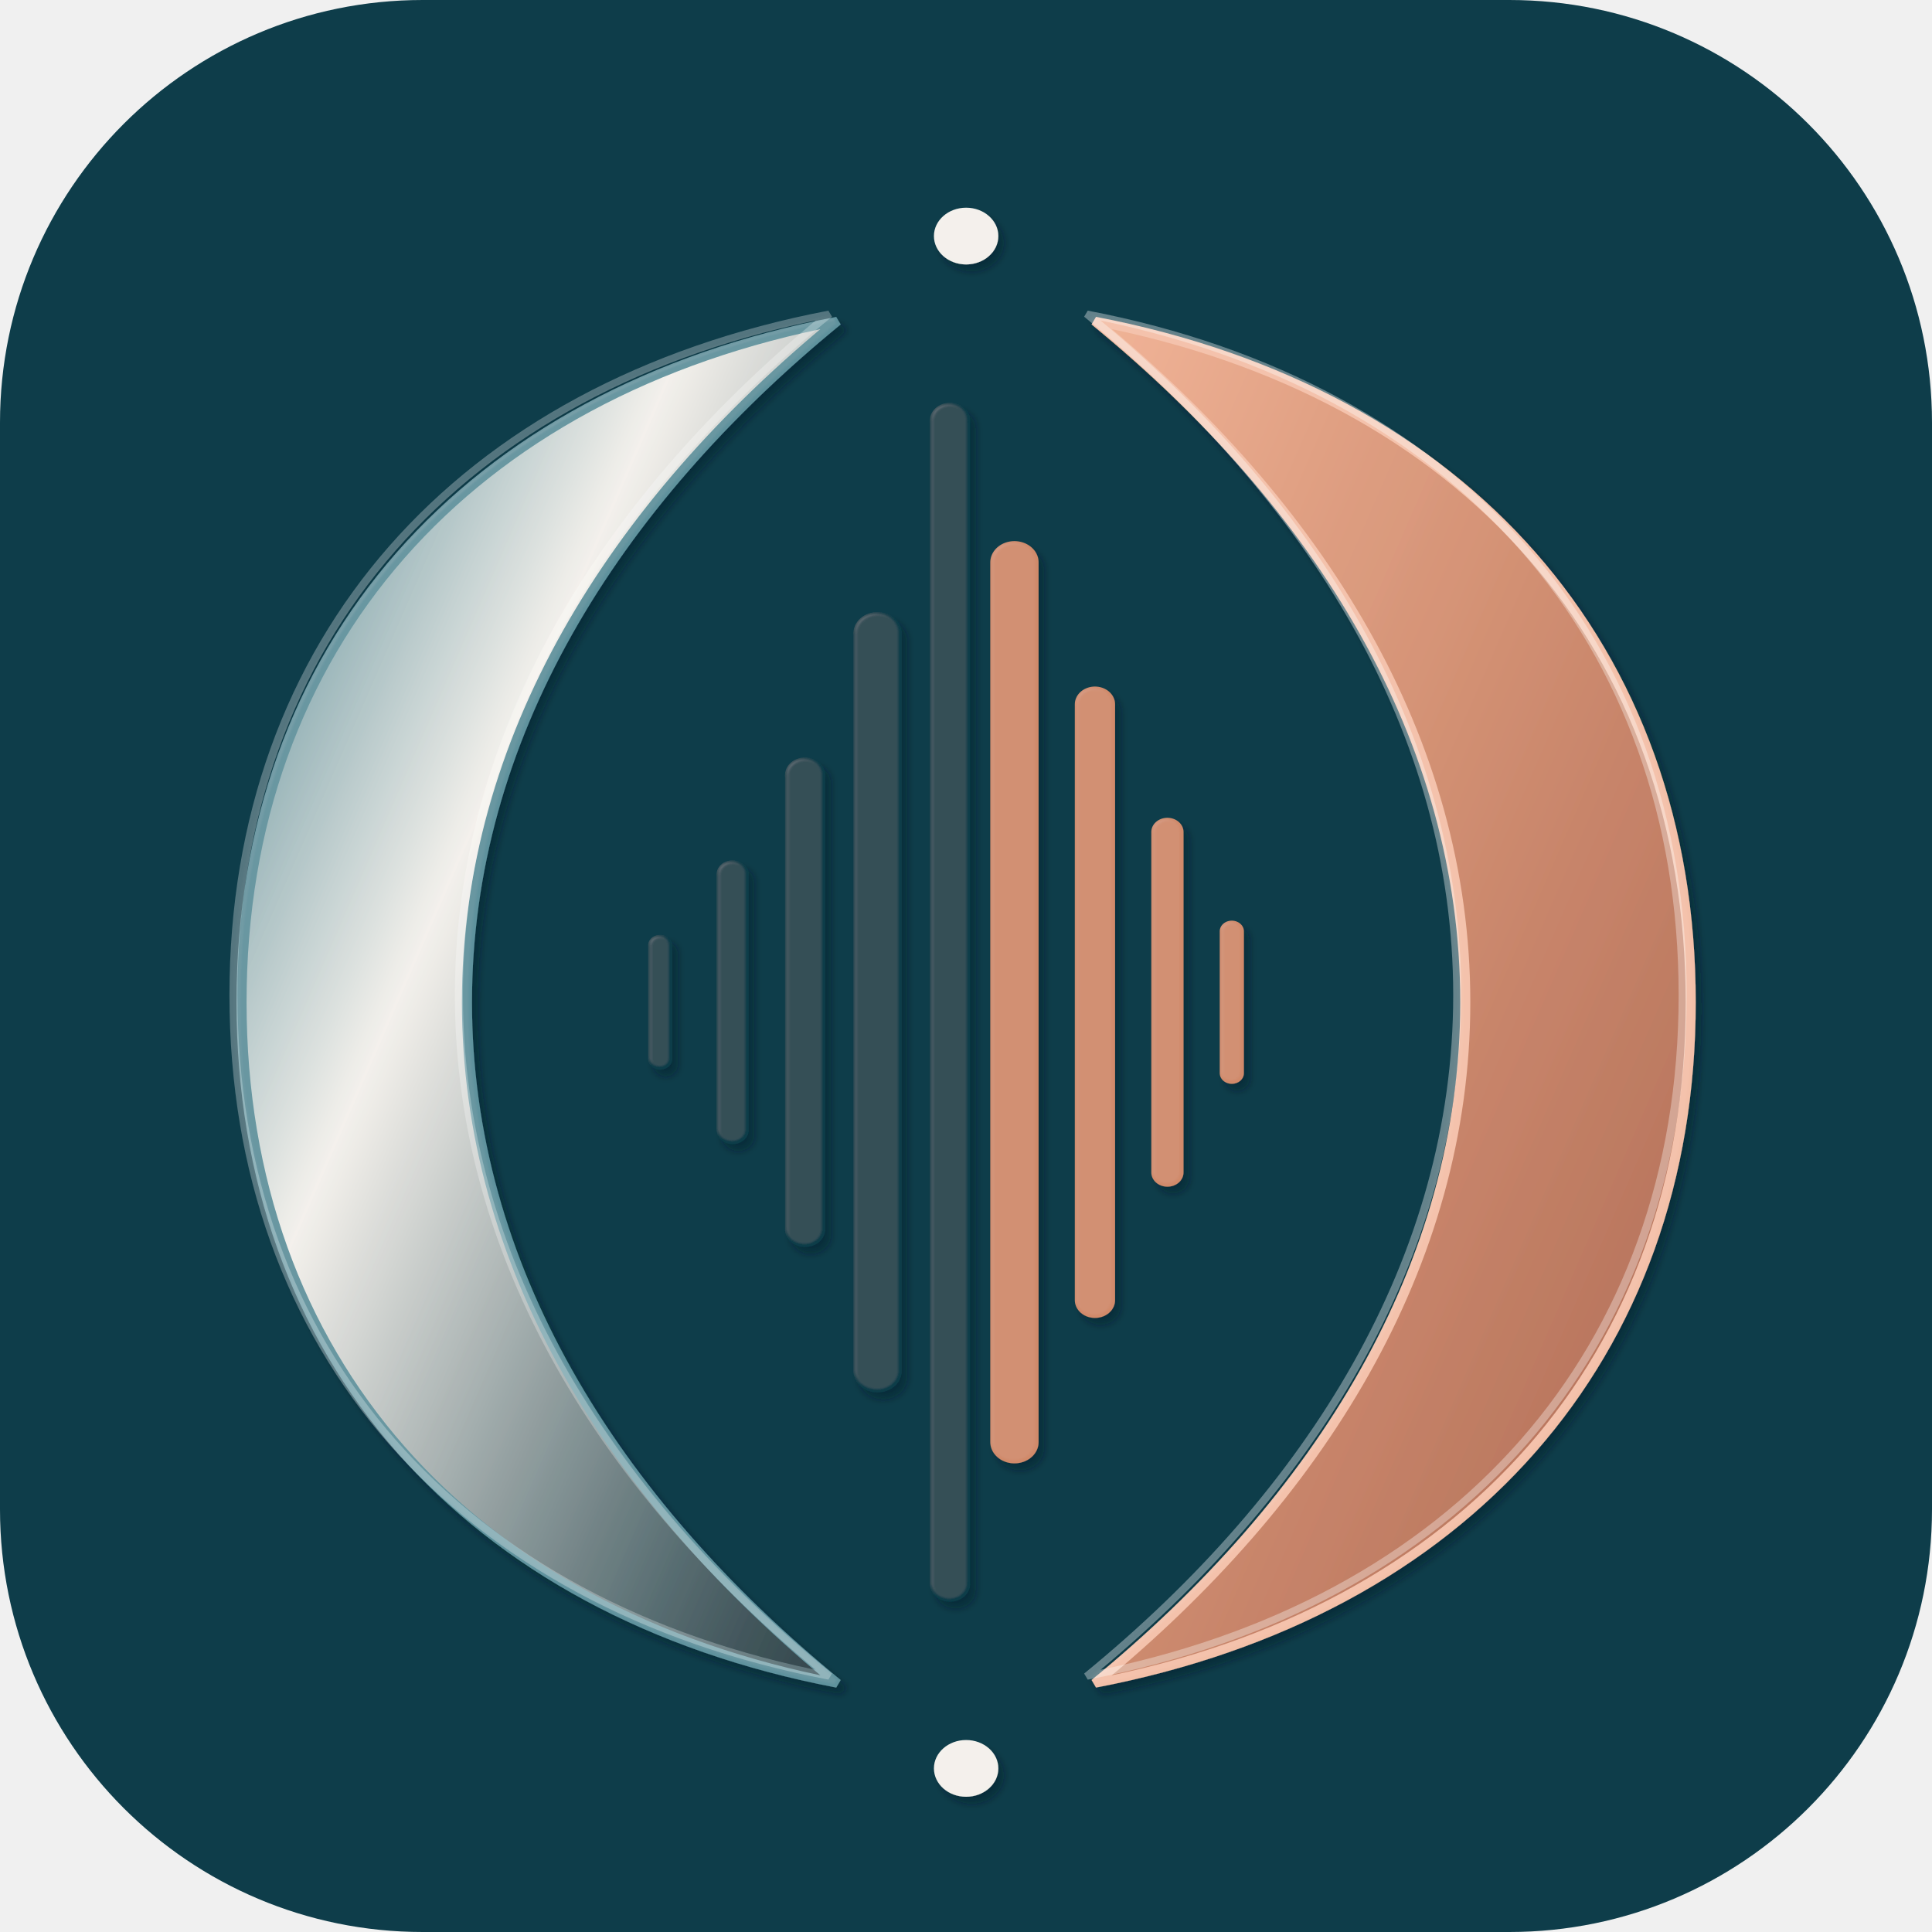
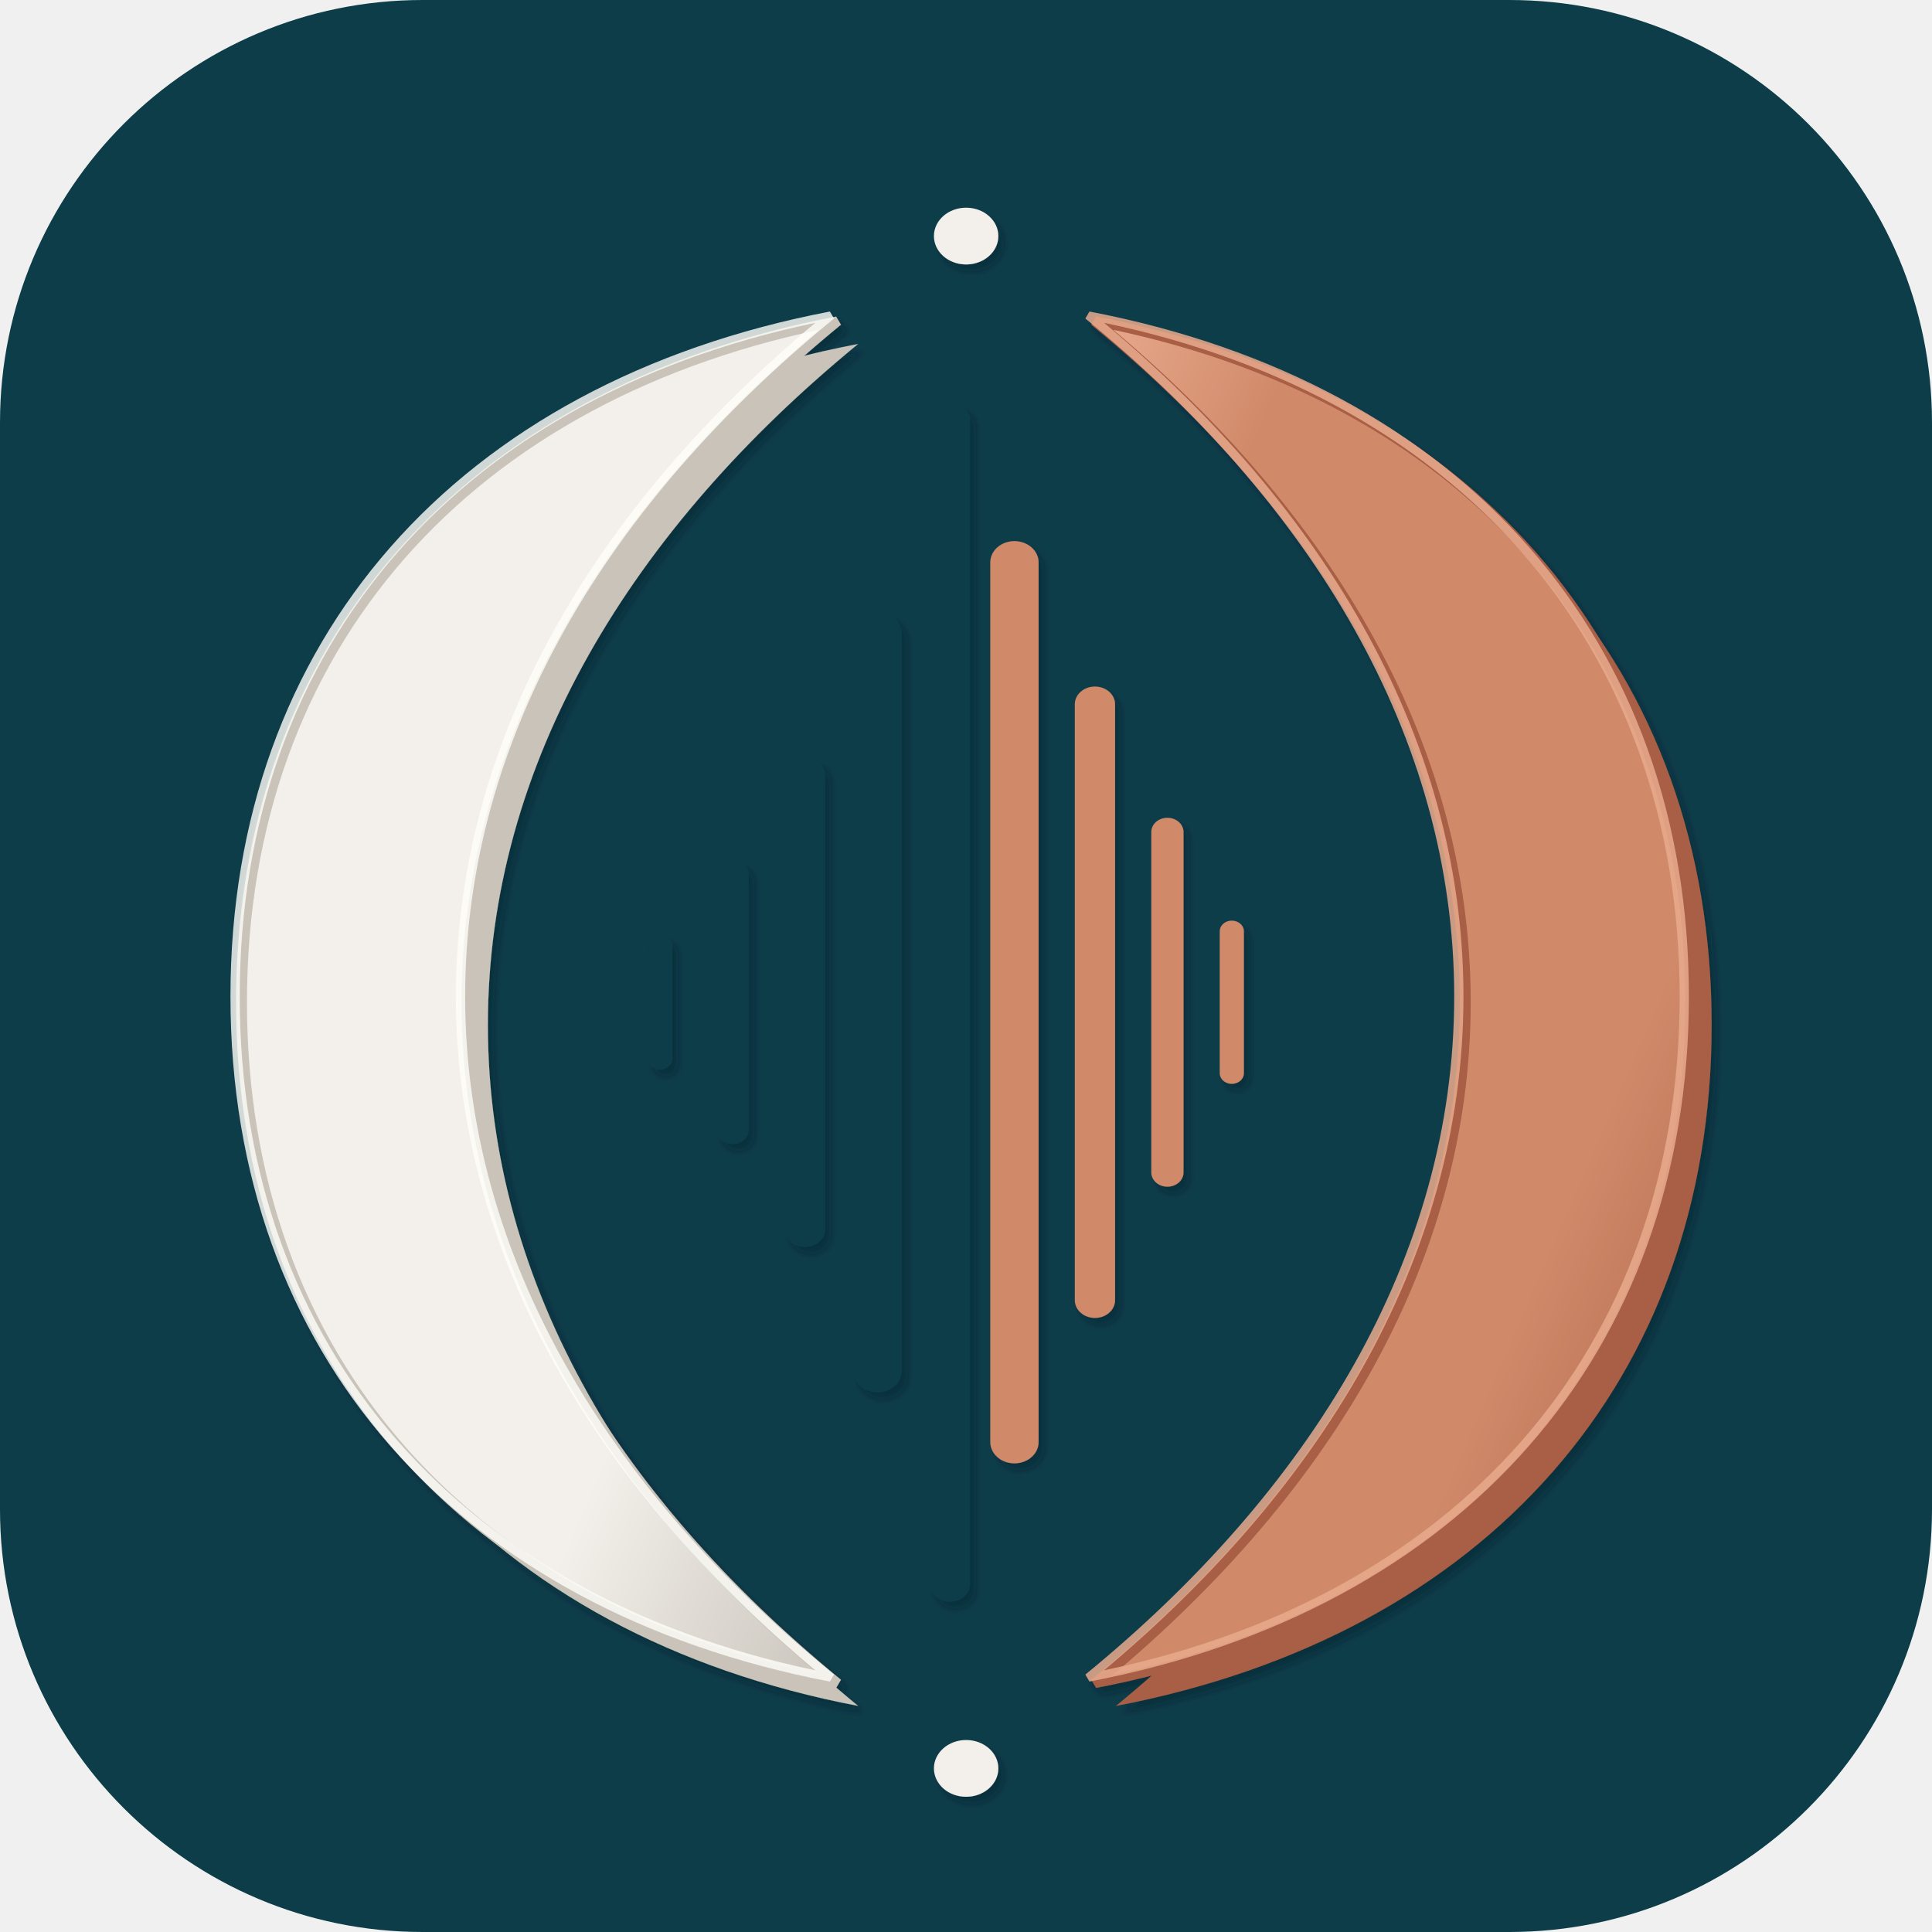
<svg xmlns="http://www.w3.org/2000/svg" viewBox="0 0 64 64" role="img" aria-labelledby="title">
  <defs>
    <linearGradient id="left-face" x1="0" y1="0" x2="1" y2="1">
-       <stop stop-color="#377482" />
-       <stop offset=".38" stop-color="#F3F0EB" />
-       <stop offset="1" stop-color="#062A33" />
+       <stop stop-color="#FFFDF9" />
+       <stop offset=".18" stop-color="#F3F0EB" />
+       <stop offset=".72" stop-color="#F3F0EB" />
+       <stop offset="1" stop-color="#C9C3BA" />
    </linearGradient>
    <linearGradient id="right-face" x1="0" y1="0" x2="1" y2="1">
-       <stop stop-color="#F0B092" />
-       <stop offset=".45" stop-color="#D08A6A" />
-       <stop offset="1" stop-color="#A95F46" />
+       <stop stop-color="#E9AA8D" />
+       <stop offset=".18" stop-color="#D08A6A" />
+       <stop offset=".72" stop-color="#D08A6A" />
+       <stop offset="1" stop-color="#A85E45" />
    </linearGradient>
    <linearGradient id="word-face" x1="0" y1="0" x2="0" y2="1">
+       <stop stop-color="#FFFDF9" />
+       <stop offset=".2" stop-color="#F3F0EB" />
+       <stop offset=".72" stop-color="#F3F0EB" />
+       <stop offset="1" stop-color="#C9C3BA" />
+     </linearGradient>
+     <linearGradient id="word-highlight" x1="0" y1="0" x2="1" y2="1">
+       <stop stop-color="#FFFDF9" />
+       <stop offset="1" stop-color="#F3F0EB" />
+     </linearGradient>
+     <linearGradient id="word-shadow" x1="0" y1="0" x2="1" y2="1">
      <stop stop-color="#F3F0EB" />
-       <stop offset=".52" stop-color="#F3F0EB" />
-       <stop offset="1" stop-color="#082D37" />
+       <stop offset="1" stop-color="#C9C3BA" />
    </linearGradient>
    <filter id="raised" x="-30%" y="-30%" width="170%" height="180%">
-       <feGaussianBlur in="SourceAlpha" stdDeviation=".45" result="blur" />
-       <feOffset in="blur" dx=".7" dy="1" result="offsetBlur" />
-       <feFlood flood-color="#061C22" flood-opacity=".42" result="shadowColour" />
-       <feComposite in="shadowColour" in2="offsetBlur" operator="in" result="shadow" />
-       <feGaussianBlur in="SourceAlpha" stdDeviation=".25" result="softAlpha" />
-       <feSpecularLighting in="softAlpha" surfaceScale="2" specularConstant=".36" specularExponent="18" lighting-color="#FFFFFF" result="specular">
-         <feDistantLight azimuth="225" elevation="52" />
-       </feSpecularLighting>
-       <feComposite in="specular" in2="SourceAlpha" operator="in" result="lit" />
-       <feComponentTransfer in="lit" result="softLit">
-         <feFuncA type="linear" slope=".24" />
-       </feComponentTransfer>
-       <feMerge>
-         <feMergeNode in="shadow" />
-         <feMergeNode in="SourceGraphic" />
-         <feMergeNode in="softLit" />
-       </feMerge>
+       <feDropShadow dx=".7" dy="1" stdDeviation=".45" flood-color="#061C22" flood-opacity=".38" />
    </filter>
    <filter id="word-depth" x="-8%" y="-20%" width="116%" height="150%">
-       <feGaussianBlur in="SourceAlpha" stdDeviation="2.5" result="glowAlpha" />
-       <feFlood flood-color="#FFFFFF" flood-opacity=".18" />
+       <feGaussianBlur in="SourceAlpha" stdDeviation="2" result="glowAlpha" />
+       <feFlood flood-color="#F3F0EB" flood-opacity=".14" />
      <feComposite in2="glowAlpha" operator="in" result="glow" />
-       <feDropShadow dx="1.8" dy="2.8" stdDeviation="1.35" flood-color="#061C22" flood-opacity=".42" />
+       <feDropShadow dx="1.6" dy="2.4" stdDeviation="1.1" flood-color="#061C22" flood-opacity=".38" />
      <feMerge>
        <feMergeNode in="glow" />
        <feMergeNode in="SourceGraphic" />
      </feMerge>
    </filter>
  </defs>
  <rect width="64" height="64" rx="14" fill="#0E3D4A" />
  <g transform="translate(0 5) scale(.2667 .235)">
    <g filter="url(#raised)">
-       <path d="M104 24C58 34 30 70 30 120s28 86 74 96C76 190 58 157 58 120s18-70 46-96Z" fill="url(#left-face)" stroke="#5E929D" stroke-width="1.25" />
-       <path d="M136 24c46 10 74 46 74 96s-28 86-74 96c28-26 46-59 46-96s-18-70-46-96Z" fill="url(#right-face)" stroke="#F3C0A8" stroke-width="1.25" />
-       <path d="M104 24C58 34 30 70 30 120s28 86 74 96C76 190 58 157 58 120s18-70 46-96Z" fill="none" stroke="#FFFFFF" stroke-opacity=".28" stroke-width="1" transform="translate(-1 -1)" />
-       <path d="M136 24c46 10 74 46 74 96s-28 86-74 96c28-26 46-59 46-96s-18-70-46-96Z" fill="none" stroke="#FFFFFF" stroke-opacity=".34" stroke-width="1" transform="translate(-1 -1)" />
+       <path d="M104 24C58 34 30 70 30 120s28 86 74 96C76 190 58 157 58 120s18-70 46-96Z" fill="#C9C3BA" transform="translate(2.6 3.2)" />
+       <path d="M136 24c46 10 74 46 74 96s-28 86-74 96c28-26 46-59 46-96s-18-70-46-96Z" fill="#A85E45" transform="translate(2.6 3.2)" />
+       <path d="M104 24C58 34 30 70 30 120s28 86 74 96C76 190 58 157 58 120s18-70 46-96Z" fill="url(#left-face)" stroke="#C9C3BA" stroke-width="1.35" />
+       <path d="M136 24c46 10 74 46 74 96s-28 86-74 96c28-26 46-59 46-96s-18-70-46-96Z" fill="url(#right-face)" stroke="#A85E45" stroke-width="1.35" />
+       <path d="M104 24C58 34 30 70 30 120s28 86 74 96C76 190 58 157 58 120s18-70 46-96Z" fill="none" stroke="#FFFDF9" stroke-opacity=".8" stroke-width="1.15" transform="translate(-.8 -.8)" />
+       <path d="M136 24c46 10 74 46 74 96s-28 86-74 96c28-26 46-59 46-96s-18-70-46-96Z" fill="none" stroke="#E9AA8D" stroke-opacity=".85" stroke-width="1.15" transform="translate(-.8 -.8)" />
      <g fill="none" stroke-linecap="round">
        <path d="M82 112v16" stroke="#0E3D4A" stroke-width="3" />
        <path d="M91 102v36" stroke="#0E3D4A" stroke-width="4" />
        <path d="M100 88v64" stroke="#0E3D4A" stroke-width="5" />
        <path d="M109 68v104" stroke="#0E3D4A" stroke-width="6" />
        <path d="M118 38v164" stroke="#0E3D4A" stroke-width="5" />
        <path d="M126 58v124" stroke="#D08A6A" stroke-width="6" />
        <path d="M136 78v84" stroke="#D08A6A" stroke-width="5" />
        <path d="M145 96v48" stroke="#D08A6A" stroke-width="4" />
        <path d="M153 110v20" stroke="#D08A6A" stroke-width="3" />
      </g>
      <circle cx="120" cy="12" r="4" fill="#F3F0EB" />
      <circle cx="120" cy="228" r="4" fill="#F3F0EB" />
    </g>
  </g>
</svg>
